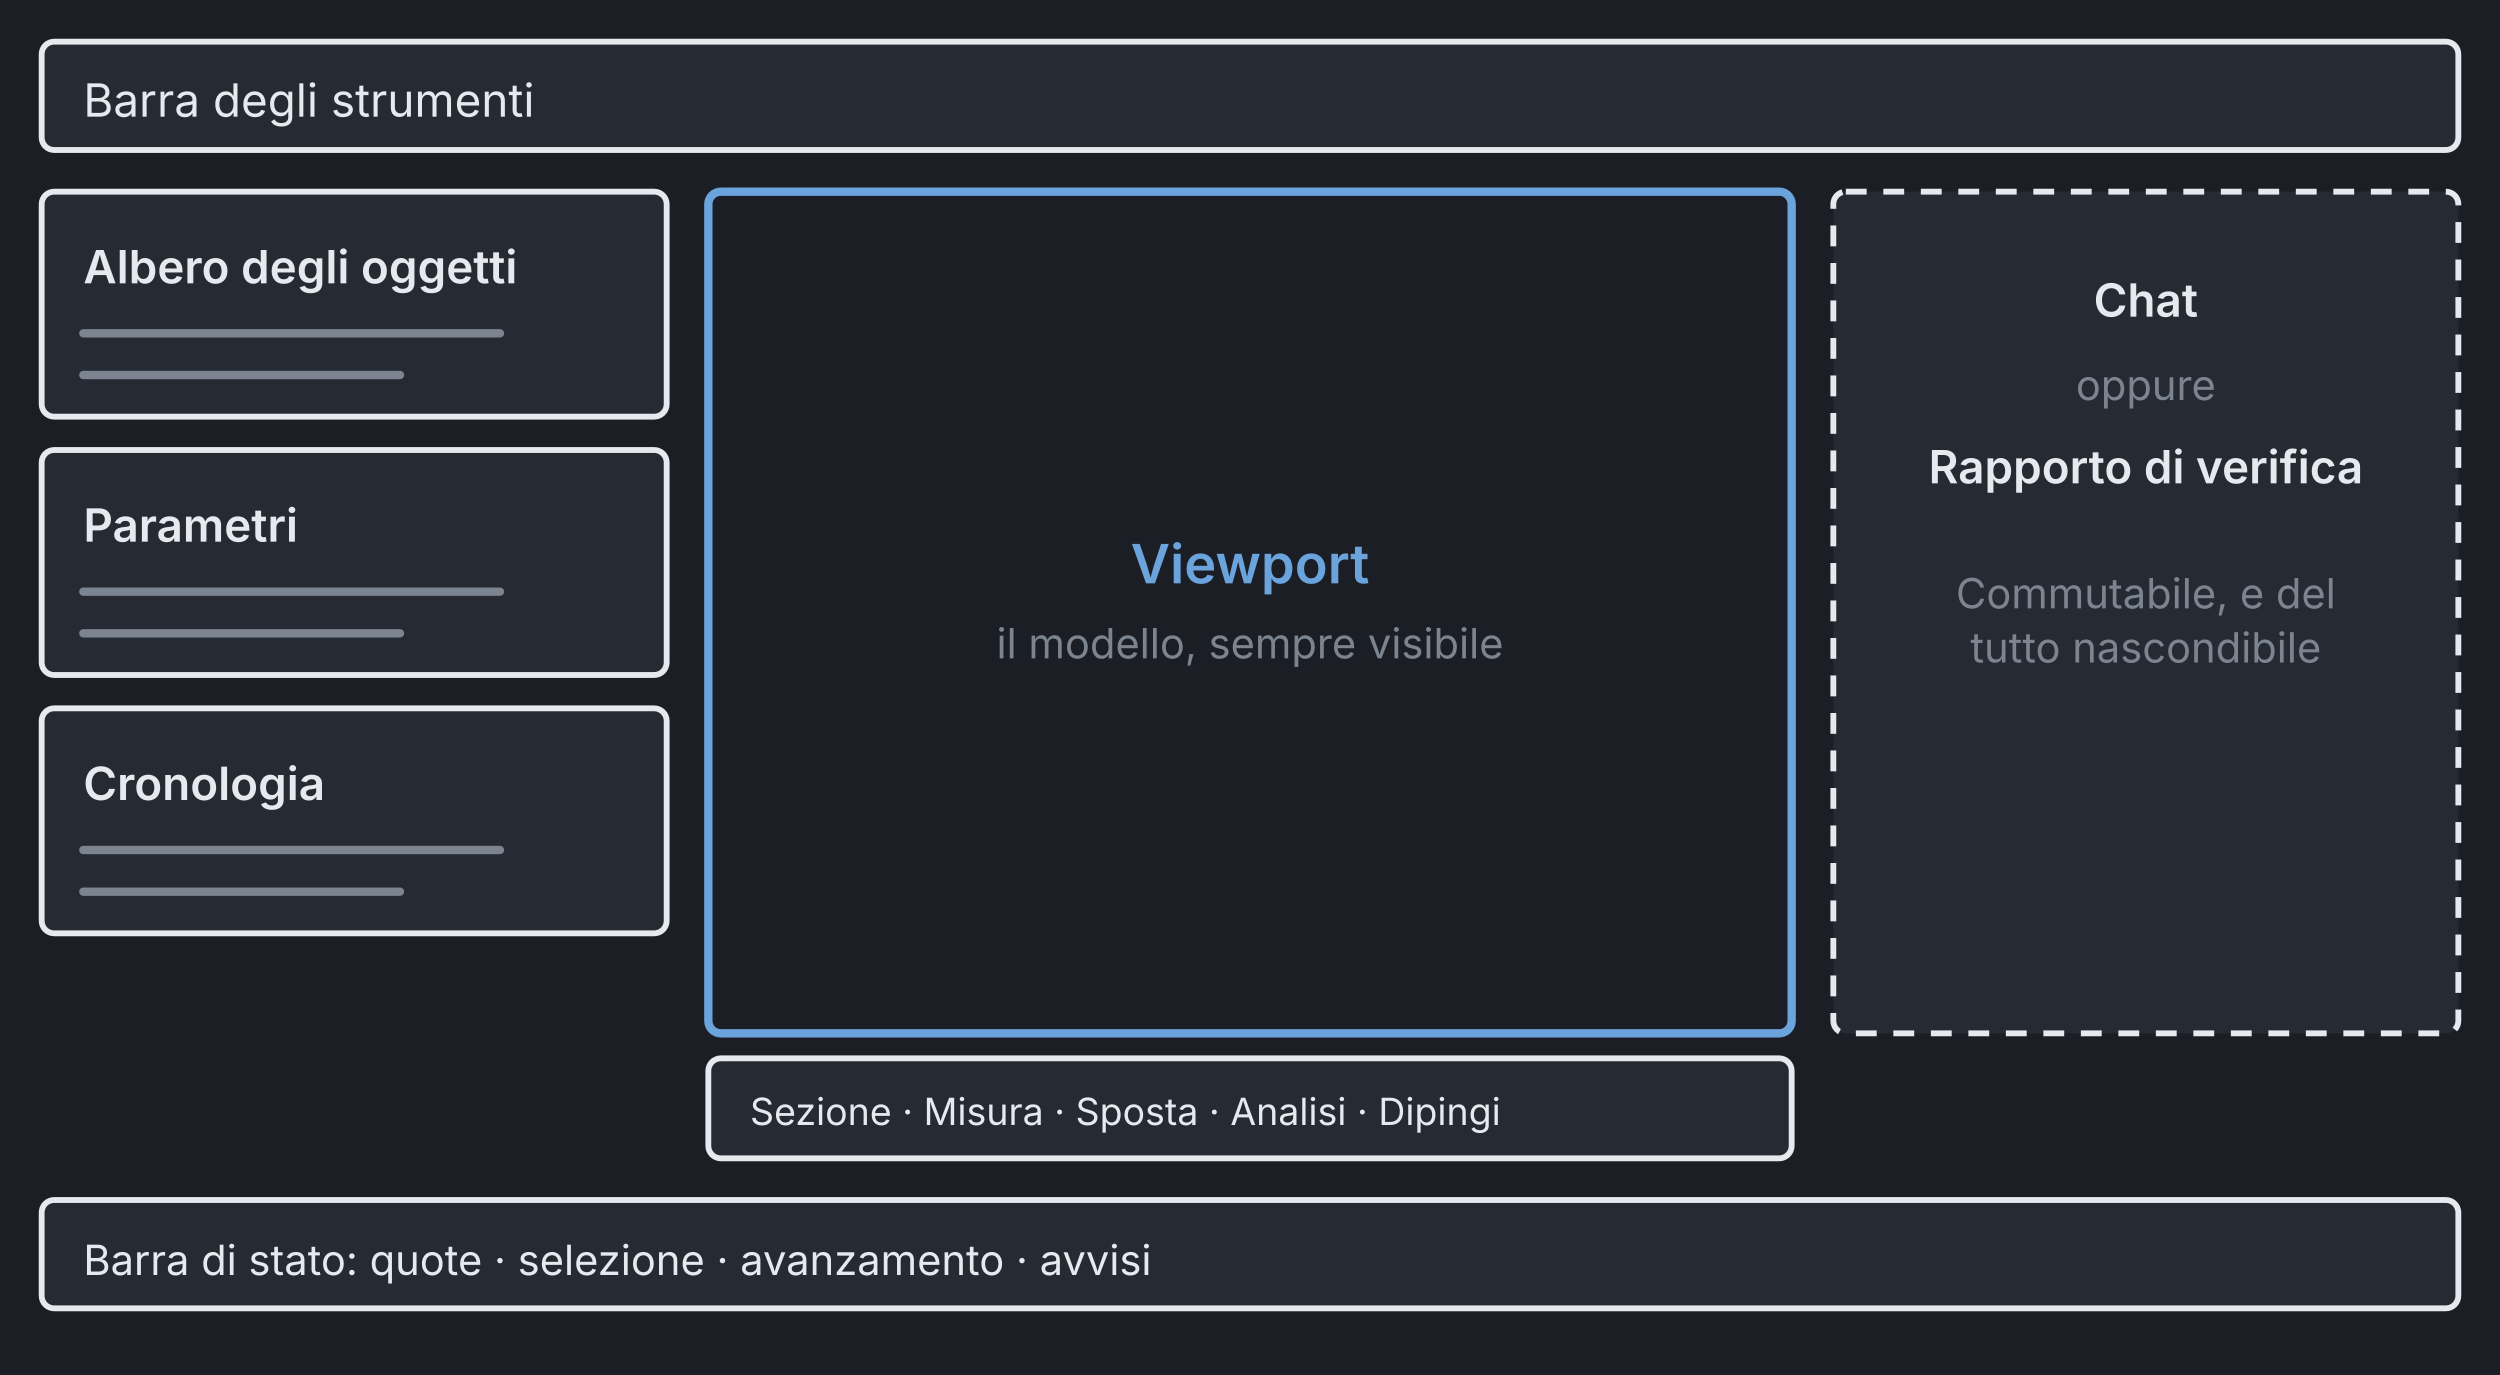
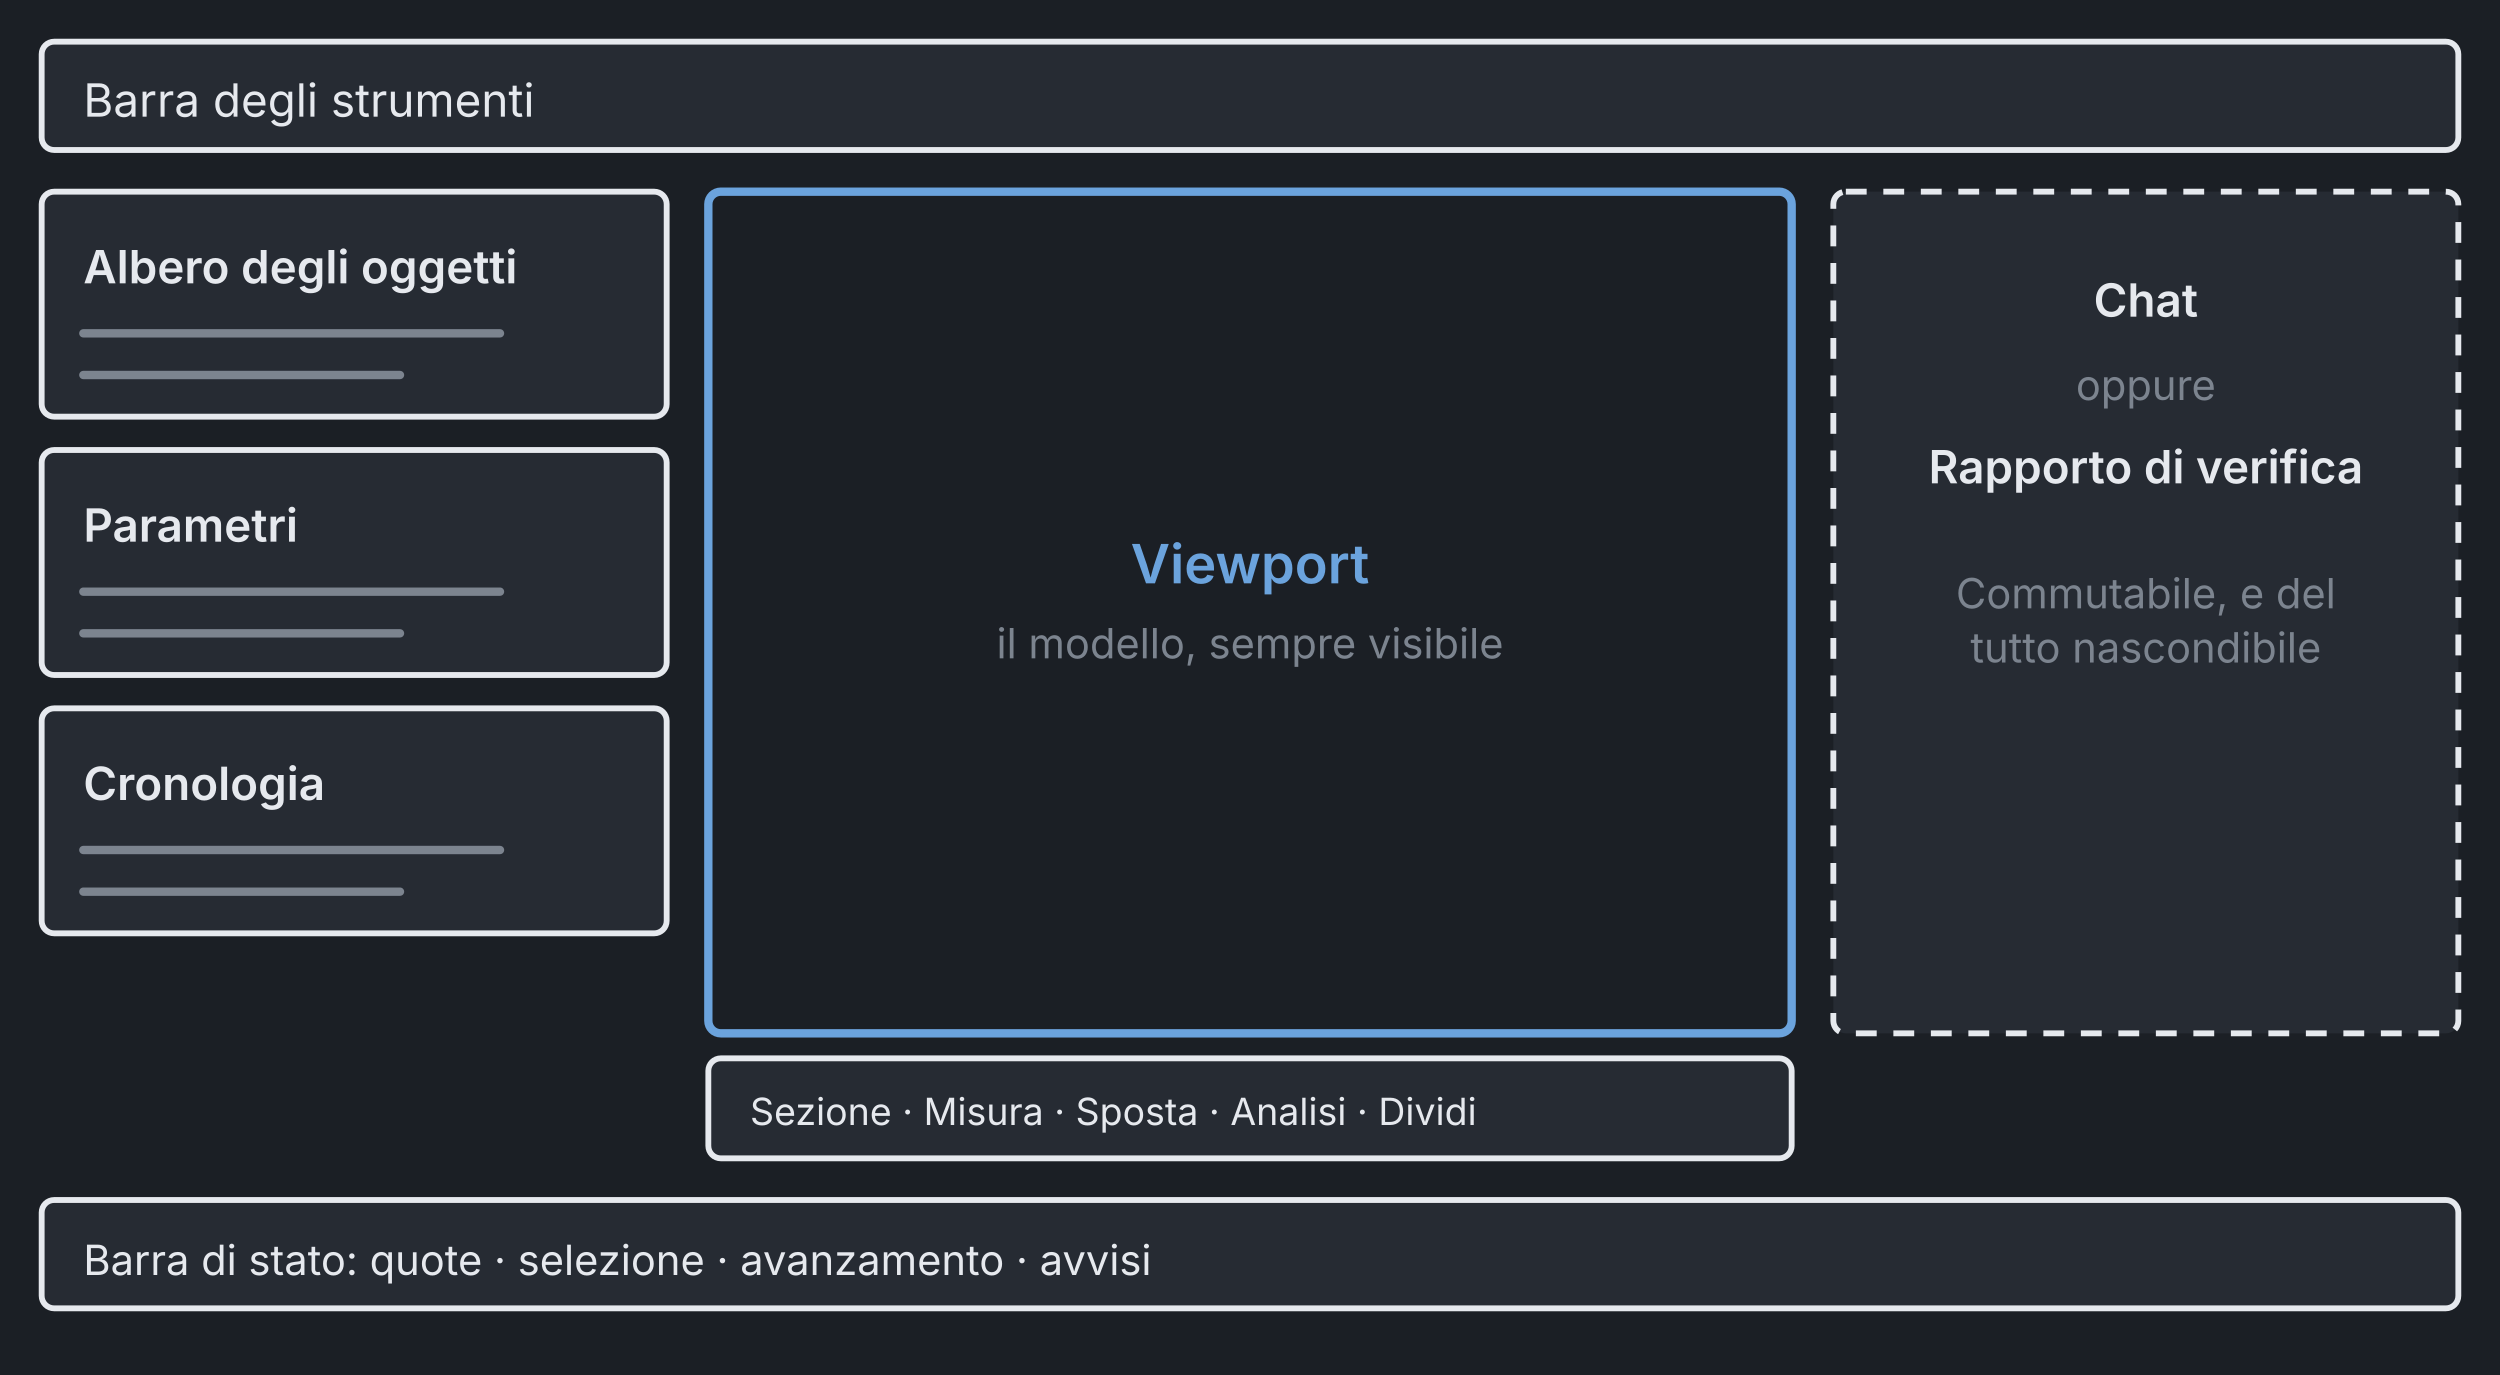
<svg xmlns="http://www.w3.org/2000/svg" viewBox="0 0 600 330" width="600" height="330">
  <rect x="0" y="0" width="600" height="330" fill="#1b1f25" />
  <rect x="10" y="10" width="580" height="26" rx="3" fill="#262b33" stroke="#e6e9ee" stroke-width="1.4" />
  <text x="20" y="28" fill="#e6e9ee" font-size="11" font-family="system-ui, -apple-system, Segoe UI, sans-serif" text-anchor="start">Barra degli strumenti</text>
  <rect x="10" y="46" width="150" height="54" rx="3" fill="#262b33" stroke="#e6e9ee" stroke-width="1.4" />
  <text x="20" y="68" fill="#e6e9ee" font-size="11" font-family="system-ui, -apple-system, Segoe UI, sans-serif" text-anchor="start" font-weight="600">Albero degli oggetti</text>
  <line x1="20" y1="80" x2="120" y2="80" stroke="#7c848f" stroke-width="2" stroke-linecap="round" />
  <line x1="20" y1="90" x2="96" y2="90" stroke="#7c848f" stroke-width="2" stroke-linecap="round" />
  <rect x="10" y="108" width="150" height="54" rx="3" fill="#262b33" stroke="#e6e9ee" stroke-width="1.4" />
  <text x="20" y="130" fill="#e6e9ee" font-size="11" font-family="system-ui, -apple-system, Segoe UI, sans-serif" text-anchor="start" font-weight="600">Parametri</text>
  <line x1="20" y1="142" x2="120" y2="142" stroke="#7c848f" stroke-width="2" stroke-linecap="round" />
  <line x1="20" y1="152" x2="96" y2="152" stroke="#7c848f" stroke-width="2" stroke-linecap="round" />
  <rect x="10" y="170" width="150" height="54" rx="3" fill="#262b33" stroke="#e6e9ee" stroke-width="1.4" />
  <text x="20" y="192" fill="#e6e9ee" font-size="11" font-family="system-ui, -apple-system, Segoe UI, sans-serif" text-anchor="start" font-weight="600">Cronologia</text>
  <line x1="20" y1="204" x2="120" y2="204" stroke="#7c848f" stroke-width="2" stroke-linecap="round" />
  <line x1="20" y1="214" x2="96" y2="214" stroke="#7c848f" stroke-width="2" stroke-linecap="round" />
  <rect x="170" y="46" width="260" height="202" rx="3" fill="none" stroke="#6ba3dd" stroke-width="2" />
  <text x="300" y="140" fill="#6ba3dd" font-size="13" font-family="system-ui, -apple-system, Segoe UI, sans-serif" text-anchor="middle" font-weight="600">Viewport</text>
  <text x="300" y="158" fill="#7c848f" font-size="10" font-family="system-ui, -apple-system, Segoe UI, sans-serif" text-anchor="middle">il modello, sempre visibile</text>
  <rect x="440" y="46" width="150" height="202" rx="3" fill="#262b33" stroke="#e6e9ee" stroke-width="1.4" stroke-dasharray="5 4" />
  <text x="515" y="76" fill="#e6e9ee" font-size="11" font-family="system-ui, -apple-system, Segoe UI, sans-serif" text-anchor="middle" font-weight="600">Chat</text>
  <text x="515" y="96" fill="#7c848f" font-size="10" font-family="system-ui, -apple-system, Segoe UI, sans-serif" text-anchor="middle">oppure</text>
  <text x="515" y="116" fill="#e6e9ee" font-size="11" font-family="system-ui, -apple-system, Segoe UI, sans-serif" text-anchor="middle" font-weight="600">Rapporto di verifica</text>
  <text x="515" y="146" fill="#7c848f" font-size="10" font-family="system-ui, -apple-system, Segoe UI, sans-serif" text-anchor="middle">Commutabile, e del</text>
  <text x="515" y="159" fill="#7c848f" font-size="10" font-family="system-ui, -apple-system, Segoe UI, sans-serif" text-anchor="middle">tutto nascondibile</text>
  <rect x="170" y="254" width="260" height="24" rx="3" fill="#262b33" stroke="#e6e9ee" stroke-width="1.4" />
-   <text x="180" y="270" fill="#e6e9ee" font-size="9" font-family="system-ui, -apple-system, Segoe UI, sans-serif" text-anchor="start">Sezione · Misura · Sposta · Analisi · Dipingi</text>
+   <text x="180" y="270" fill="#e6e9ee" font-size="9" font-family="system-ui, -apple-system, Segoe UI, sans-serif" text-anchor="start">Sezione · Misura · Sposta · Analisi · Dividi</text>
  <rect x="10" y="288" width="580" height="26" rx="3" fill="#262b33" stroke="#e6e9ee" stroke-width="1.4" />
  <text x="20" y="306" fill="#e6e9ee" font-size="10" font-family="system-ui, -apple-system, Segoe UI, sans-serif" text-anchor="start">Barra di stato: quote · selezione · avanzamento · avvisi</text>
</svg>
